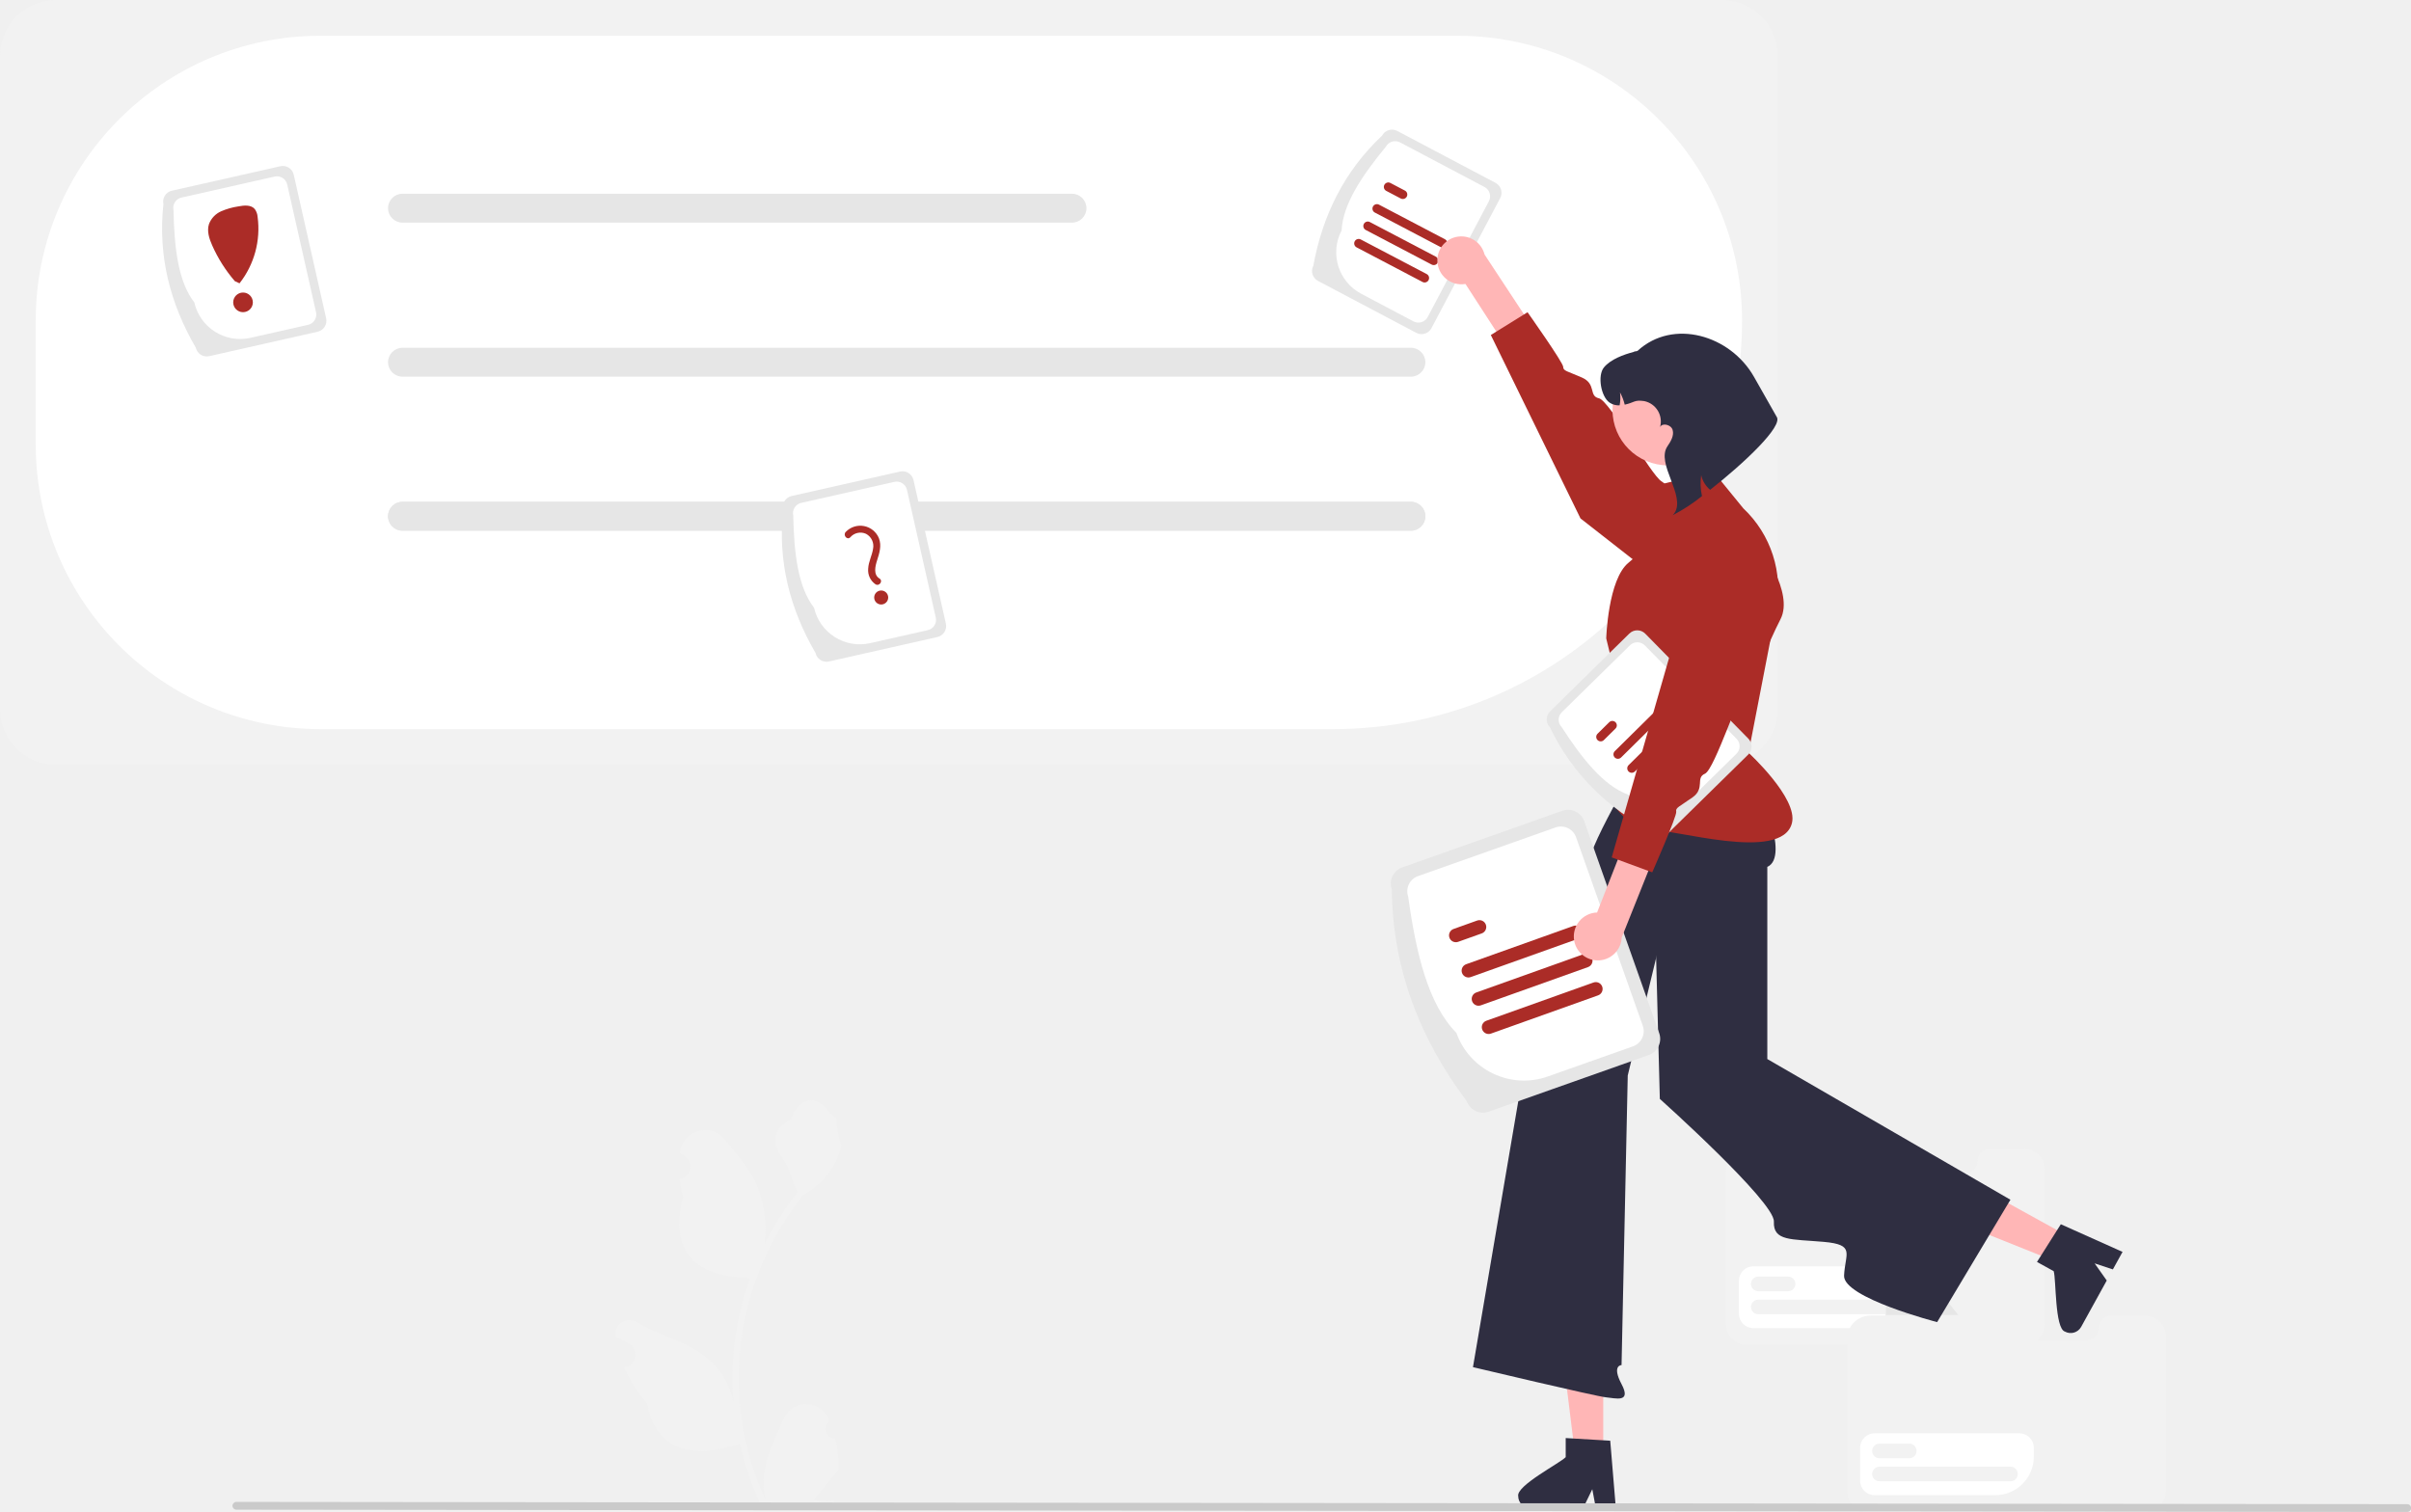
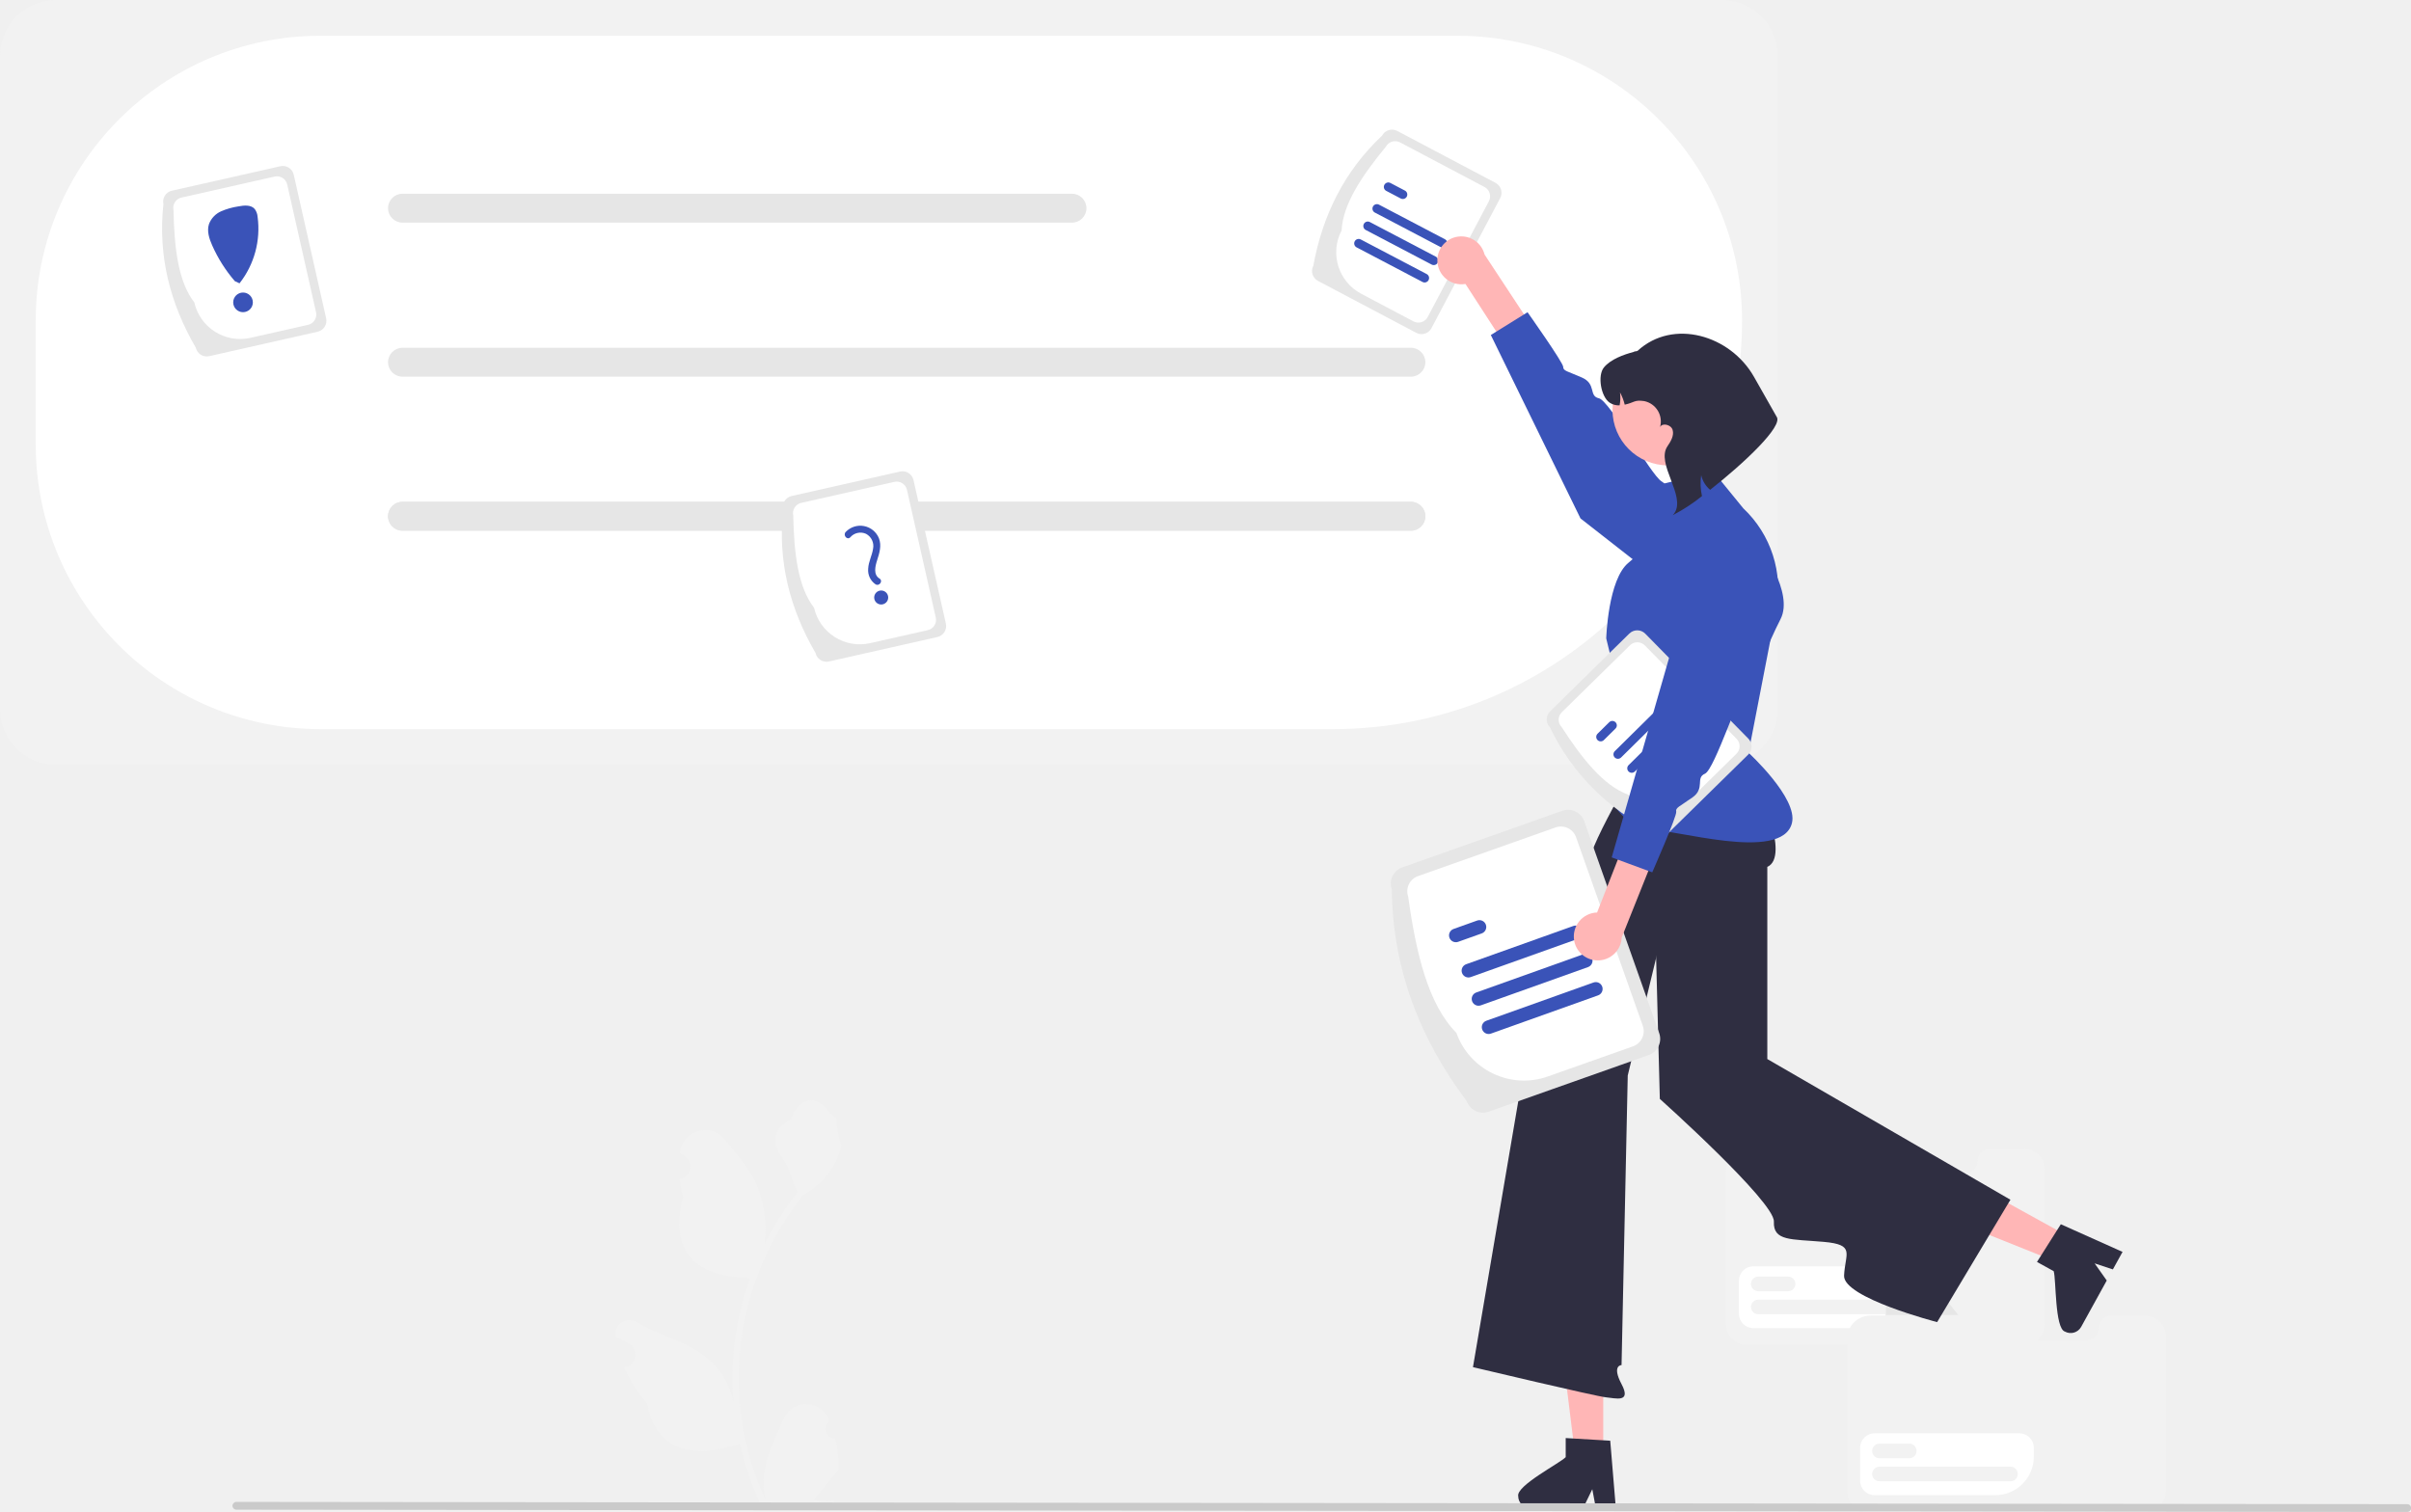
<svg xmlns="http://www.w3.org/2000/svg" data-name="Layer 1" width="736.078" height="461.657" viewBox="0 0 736.078 461.657">
  <path d="M486.922,658.335a2.807,2.807,0,0,1-2.035-4.866l.192-.765q-.038-.092-.076-.184a7.539,7.539,0,0,0-13.907.052c-2.275,5.478-5.17,10.966-5.883,16.758a22.304,22.304,0,0,0,.392,7.671A89.419,89.419,0,0,1,457.471,639.862a86.307,86.307,0,0,1,.535-9.628q.443-3.931,1.231-7.807a90.456,90.456,0,0,1,17.938-38.337,24.073,24.073,0,0,0,10.012-10.387,18.363,18.363,0,0,0,1.67-5.018c-.487.064-1.838-7.359-1.47-7.815-.679-1.031-1.895-1.543-2.637-2.549-3.689-5.002-8.773-4.129-11.426,2.669-5.669,2.861-5.724,7.606-2.245,12.169,2.213,2.903,2.517,6.832,4.459,9.94-.2.256-.408.503-.607.759a91.04,91.04,0,0,0-9.502,15.054,37.846,37.846,0,0,0-2.259-17.579c-2.163-5.217-6.216-9.611-9.786-14.122-4.288-5.418-13.08-3.053-13.836,3.814q-.011.1-.021.199.795.449,1.557.952a3.808,3.808,0,0,1-1.535,6.93l-.078.012a37.89,37.89,0,0,0,.999,5.665c-4.579,17.71,5.307,24.16,19.424,24.45.312.16.615.32.927.471a92.926,92.926,0,0,0-5.002,23.539,88.137,88.137,0,0,0,.064,14.231l-.024-.168a23.289,23.289,0,0,0-7.95-13.448c-6.118-5.026-14.762-6.877-21.363-10.916a4.371,4.371,0,0,0-6.694,4.252q.013.088.027.176a25.578,25.578,0,0,1,2.868,1.382q.795.449,1.557.952a3.808,3.808,0,0,1-1.535,6.93l-.078.012c-.056.008-.104.016-.16.024a37.923,37.923,0,0,0,6.975,10.923c2.863,15.46,15.162,16.927,28.318,12.425h.008a92.897,92.897,0,0,0,6.24,18.218h22.293c.08-.248.152-.503.224-.751a25.329,25.329,0,0,1-6.169-.367c1.654-2.03,3.308-4.075,4.962-6.105a1.384,1.384,0,0,0,.104-.12c.839-1.039,1.686-2.069,2.525-3.108l0-.001a37.101,37.101,0,0,0-1.087-9.451Z" transform="translate(-231.9609 -219.1716)" fill="#f2f2f2" />
  <path d="M757.623,452.7H249.053a17.112,17.112,0,0,1-17.092-17.092V236.264a17.112,17.112,0,0,1,17.092-17.092H757.623a17.112,17.112,0,0,1,17.092,17.092V435.608A17.112,17.112,0,0,1,757.623,452.7Z" transform="translate(-231.9609 -219.1716)" fill="#f2f2f2" />
  <path d="M639.013,441.799H329.781a87.014,87.014,0,0,1-86.916-86.916V316.998a87.015,87.015,0,0,1,86.916-86.917h347.118a87.015,87.015,0,0,1,86.916,86.917A124.943,124.943,0,0,1,639.013,441.799Z" transform="translate(-231.9609 -219.1716)" fill="#fff" />
  <path d="M559.244,287.147H354.837a4.408,4.408,0,1,1,0-8.816H559.244a4.408,4.408,0,0,1,0,8.816Z" transform="translate(-231.9609 -219.1716)" fill="#e6e6e6" />
  <path d="M662.718,334.178H354.837a4.408,4.408,0,1,1,0-8.816H662.718a4.408,4.408,0,0,1,0,8.816Z" transform="translate(-231.9609 -219.1716)" fill="#e6e6e6" />
  <path d="M662.718,381.209H354.837a4.408,4.408,0,1,1,0-8.816H662.718a4.408,4.408,0,0,1,0,8.816Z" transform="translate(-231.9609 -219.1716)" fill="#e6e6e6" />
  <path d="M662.718,381.209H354.837a4.408,4.408,0,1,1,0-8.816H662.718a4.408,4.408,0,0,1,0,8.816Z" transform="translate(-231.9609 -219.1716)" fill="#e6e6e6" />
  <path d="M632.917,300.312c2.819-15.362,9.407-28.812,20.99-39.729a3.434,3.434,0,0,1,4.635-1.431l30.004,15.852a3.434,3.434,0,0,1,1.431,4.635l-20.99,39.729a3.434,3.434,0,0,1-4.635,1.431l-30.004-15.852A3.434,3.434,0,0,1,632.917,300.312Z" transform="translate(-231.9609 -219.1716)" fill="#e6e6e6" />
  <path d="M641.559,289.528c.371-8.019,6.219-16.694,13.494-25.541a3.216,3.216,0,0,1,4.341-1.34l25.786,13.623a3.216,3.216,0,0,1,1.34,4.341l-18.678,35.353a3.216,3.216,0,0,1-4.341,1.34l-15.974-8.439A14.326,14.326,0,0,1,641.559,289.528Z" transform="translate(-231.9609 -219.1716)" fill="#fff" />
-   <path d="M671.838,294.644l-20.136-10.567a1.364,1.364,0,0,1,1.268-2.416l20.136,10.567a1.364,1.364,0,0,1-1.268,2.416Z" transform="translate(-231.9609 -219.1716)" fill="#ab2c27" />
-   <path d="M659.609,279.777l-4.43-2.325a1.364,1.364,0,1,1,1.268-2.416l4.43,2.325a1.364,1.364,0,0,1-1.268,2.416Z" transform="translate(-231.9609 -219.1716)" fill="#ab2c27" />
-   <path d="M666.263,305.267l-20.136-10.567a1.364,1.364,0,0,1,1.268-2.416l20.136,10.567a1.364,1.364,0,0,1-1.268,2.416Z" transform="translate(-231.9609 -219.1716)" fill="#ab2c27" />
-   <path d="M669.051,299.956l-20.136-10.567a1.364,1.364,0,1,1,1.268-2.416l20.136,10.567a1.364,1.364,0,0,1-1.268,2.416Z" transform="translate(-231.9609 -219.1716)" fill="#ab2c27" />
+   <path d="M671.838,294.644l-20.136-10.567a1.364,1.364,0,0,1,1.268-2.416l20.136,10.567a1.364,1.364,0,0,1-1.268,2.416Z" transform="translate(-231.9609 -219.1716)" fill="#3A53B8" />
+   <path d="M659.609,279.777l-4.43-2.325a1.364,1.364,0,1,1,1.268-2.416l4.43,2.325a1.364,1.364,0,0,1-1.268,2.416Z" transform="translate(-231.9609 -219.1716)" fill="#3A53B8" />
+   <path d="M666.263,305.267l-20.136-10.567a1.364,1.364,0,0,1,1.268-2.416l20.136,10.567a1.364,1.364,0,0,1-1.268,2.416Z" transform="translate(-231.9609 -219.1716)" fill="#3A53B8" />
+   <path d="M669.051,299.956l-20.136-10.567a1.364,1.364,0,1,1,1.268-2.416l20.136,10.567a1.364,1.364,0,0,1-1.268,2.416Z" transform="translate(-231.9609 -219.1716)" fill="#3A53B8" />
  <path d="M849.883,569.915H839.467a3.75,3.75,0,0,0-3.75,3.75h0a3.75,3.75,0,0,1-3.75,3.75H797.243a3.75,3.75,0,0,1-3.75-3.75l-.687-3.802.045.051-.045-.051-6.294-8.024a2.184,2.184,0,0,0-1.749-.85H772.96a2.225,2.225,0,0,0-2.223,2.223l-.244,6.651h-4.462a7.137,7.137,0,0,0-7.137,7.137v46.484a6.334,6.334,0,0,0,6.334,6.334h84.655a6.34,6.34,0,0,0,6.332-6.334V576.247A6.332,6.332,0,0,0,849.883,569.915Z" transform="translate(-231.9609 -219.1716)" fill="#f2f2f2" />
  <path d="M792.81,569.692H770.737v-6.651a2.225,2.225,0,0,1,2.223-2.223h11.804a2.184,2.184,0,0,1,1.749.85Z" transform="translate(-231.9609 -219.1716)" fill="#e6e6e6" />
  <path d="M804.112,624.704H767.255a4.405,4.405,0,0,1-4.401-4.401v-10.08a4.405,4.405,0,0,1,4.401-4.401H811.492a4.405,4.405,0,0,1,4.401,4.401v2.7A11.794,11.794,0,0,1,804.112,624.704Z" transform="translate(-231.9609 -219.1716)" fill="#fff" />
  <path d="M777.865,613.426h-9.097a2.231,2.231,0,1,1,0-4.463h9.097a2.231,2.231,0,1,1,0,4.463Z" transform="translate(-231.9609 -219.1716)" fill="#f2f2f2" />
  <path d="M808.76,620.463H768.768a2.231,2.231,0,1,1,0-4.463h39.993a2.231,2.231,0,1,1,0,4.463Z" transform="translate(-231.9609 -219.1716)" fill="#f2f2f2" />
  <path d="M886.883,620.915H876.467a3.75,3.75,0,0,0-3.75,3.75h0a3.75,3.75,0,0,1-3.75,3.75H834.243a3.75,3.75,0,0,1-3.75-3.75l-.687-3.802.045.051-.045-.051-6.294-8.024a2.184,2.184,0,0,0-1.749-.85H809.96a2.225,2.225,0,0,0-2.223,2.223l-.244,6.651h-4.462a7.137,7.137,0,0,0-7.137,7.137v46.484a6.334,6.334,0,0,0,6.334,6.334h84.655a6.34,6.34,0,0,0,6.332-6.334V627.247A6.332,6.332,0,0,0,886.883,620.915Z" transform="translate(-231.9609 -219.1716)" fill="#f2f2f2" />
  <path d="M829.81,620.692H807.737v-6.651a2.225,2.225,0,0,1,2.223-2.223h11.804a2.184,2.184,0,0,1,1.749.85Z" transform="translate(-231.9609 -219.1716)" fill="#e6e6e6" />
  <path d="M841.112,675.704H804.255a4.405,4.405,0,0,1-4.401-4.401v-10.08a4.405,4.405,0,0,1,4.401-4.401H848.492a4.405,4.405,0,0,1,4.401,4.401v2.7A11.794,11.794,0,0,1,841.112,675.704Z" transform="translate(-231.9609 -219.1716)" fill="#fff" />
  <path d="M814.865,664.426h-9.097a2.231,2.231,0,1,1,0-4.463h9.097a2.231,2.231,0,1,1,0,4.463Z" transform="translate(-231.9609 -219.1716)" fill="#f2f2f2" />
  <path d="M845.76,671.463H805.768a2.231,2.231,0,1,1,0-4.463h39.993a2.231,2.231,0,1,1,0,4.463Z" transform="translate(-231.9609 -219.1716)" fill="#f2f2f2" />
  <polygon points="489.468 444.144 480.868 444.143 476.777 410.972 489.47 410.972 489.468 444.144" fill="#ffb6b6" />
  <path d="M695.472,676.004a3.658,3.658,0,0,0,3.635,3.642h16.189l.502-1.04,2.29-4.725.887,4.725.196,1.04H725.277l-.087-1.047-1.628-19.526-2.13-.131-9.203-.545-2.261-.138v5.83C708.252,665.914,694.788,672.813,695.472,676.004Z" transform="translate(-231.9609 -219.1716)" fill="#2f2e41" />
  <polygon points="631.857 377.722 627.7 385.251 596.682 372.802 602.817 361.69 631.857 377.722" fill="#ffb6b6" />
  <path d="M862.382,625.751a3.658,3.658,0,0,0,4.945-1.422l7.824-14.173-.668-.942-3.03-4.288,4.565,1.507,1.005.331,2.951-5.346-.959-.43L861.134,592.977l-1.144,1.802-4.925,7.794-1.214,1.913,5.104,2.818C859.725,609.686,859.258,624.807,862.382,625.751Z" transform="translate(-231.9609 -219.1716)" fill="#2f2e41" />
  <path d="M735.819,444.687,768.314,458.484s10.396,22.195,3.207,25.375v58.677l74.222,42.955-22.372,37.369s-28.716-7.417-28.416-14.189,3.61-9.45-6.249-10.32-15.445-.144-15.177-6.187-34.822-37.464-34.822-37.464Z" transform="translate(-231.9609 -219.1716)" fill="#2f2e41" />
  <path d="M743.604,455.952l-8.239-9.257s-18.505,30.386-18.436,36.627-15.708,38.428-15.708,38.428L681.656,636.611s37.735,8.97,40.64,9.218,7.805,1.779,4.724-4.035,0-5.814,0-5.814l1.893-88.434,14.689-60.824Z" transform="translate(-231.9609 -219.1716)" fill="#2f2e41" />
-   <path d="M739.283,366.974l15.778-3.787,9.124,11.191,0,0a33.871,33.871,0,0,1,10.043,31.117l-8.438,43.522s15.146,13.884,13.253,21.457c-3.071,12.283-36.937,1.436-42.766,2.296s-13.402-8.572-14.664-13.954,3.886-18.299,5.68-18.004-4.949-26.72-4.949-26.72.532-18.088,6.843-23.137a34.934,34.934,0,0,0,9.238-11.569Z" transform="translate(-231.9609 -219.1716)" fill="#ab2c27" />
+   <path d="M739.283,366.974l15.778-3.787,9.124,11.191,0,0a33.871,33.871,0,0,1,10.043,31.117l-8.438,43.522s15.146,13.884,13.253,21.457c-3.071,12.283-36.937,1.436-42.766,2.296s-13.402-8.572-14.664-13.954,3.886-18.299,5.68-18.004-4.949-26.72-4.949-26.72.532-18.088,6.843-23.137a34.934,34.934,0,0,0,9.238-11.569Z" transform="translate(-231.9609 -219.1716)" fill="#3A53B8" />
  <path d="M670.783,298.738a7.326,7.326,0,0,0,8.579,7.134l19.86,30.642,9.826-3.409L685.194,296.883a7.316,7.316,0,0,0-14.411,1.855Z" transform="translate(-231.9609 -219.1716)" fill="#ffb6b6" />
-   <path d="M750.424,405.56s7.479-16.014,1.791-23.131-9.846-14.353-13.03-16.313S723.314,341.463,720.116,340.785s-.713-4.357-5.178-6.331-5.747-1.989-5.733-3.271-10.888-16.677-10.888-16.677l-11.207,6.957L714.487,377.468Z" transform="translate(-231.9609 -219.1716)" fill="#ab2c27" />
+   <path d="M750.424,405.56s7.479-16.014,1.791-23.131-9.846-14.353-13.03-16.313S723.314,341.463,720.116,340.785s-.713-4.357-5.178-6.331-5.747-1.989-5.733-3.271-10.888-16.677-10.888-16.677l-11.207,6.957L714.487,377.468Z" transform="translate(-231.9609 -219.1716)" fill="#3A53B8" />
  <path d="M679.767,555.418c-14.337-19.07-22.624-40.396-22.896-64.709a5.246,5.246,0,0,1,3.192-6.688l48.869-17.291a5.246,5.246,0,0,1,6.688,3.192l22.896,64.709a5.246,5.246,0,0,1-3.192,6.688L686.455,558.61A5.246,5.246,0,0,1,679.767,555.418Z" transform="translate(-231.9609 -219.1716)" fill="#e6e6e6" />
  <path d="M676.601,534.547c-8.623-8.719-12.314-24.269-14.719-41.601a4.913,4.913,0,0,1,2.989-6.263l41.999-14.86a4.913,4.913,0,0,1,6.264,2.989l20.374,57.582a4.913,4.913,0,0,1-2.99,6.263l-26.018,9.206A21.884,21.884,0,0,1,676.601,534.547Z" transform="translate(-231.9609 -219.1716)" fill="#fff" />
-   <path d="M713.696,505.832l-32.716,11.678a2.084,2.084,0,0,1-1.401-3.926l32.716-11.678a2.084,2.084,0,1,1,1.401,3.926Z" transform="translate(-231.9609 -219.1716)" fill="#ab2c27" />
-   <path d="M684.334,504.175l-7.198,2.569a2.084,2.084,0,0,1-1.401-3.926l7.198-2.569a2.084,2.084,0,0,1,1.401,3.926Z" transform="translate(-231.9609 -219.1716)" fill="#ab2c27" />
-   <path d="M719.856,523.091l-32.716,11.678a2.084,2.084,0,1,1-1.401-3.926l32.716-11.678a2.084,2.084,0,1,1,1.401,3.926Z" transform="translate(-231.9609 -219.1716)" fill="#ab2c27" />
-   <path d="M716.776,514.461l-32.716,11.678a2.084,2.084,0,1,1-1.401-3.926l32.716-11.678a2.084,2.084,0,0,1,1.401,3.926Z" transform="translate(-231.9609 -219.1716)" fill="#ab2c27" />
+   <path d="M713.696,505.832l-32.716,11.678a2.084,2.084,0,0,1-1.401-3.926l32.716-11.678a2.084,2.084,0,1,1,1.401,3.926Z" transform="translate(-231.9609 -219.1716)" fill="#3A53B8" />
+   <path d="M684.334,504.175l-7.198,2.569a2.084,2.084,0,0,1-1.401-3.926l7.198-2.569a2.084,2.084,0,0,1,1.401,3.926Z" transform="translate(-231.9609 -219.1716)" fill="#3A53B8" />
+   <path d="M719.856,523.091l-32.716,11.678a2.084,2.084,0,1,1-1.401-3.926l32.716-11.678a2.084,2.084,0,1,1,1.401,3.926Z" transform="translate(-231.9609 -219.1716)" fill="#3A53B8" />
+   <path d="M716.776,514.461l-32.716,11.678a2.084,2.084,0,1,1-1.401-3.926l32.716-11.678a2.084,2.084,0,0,1,1.401,3.926Z" transform="translate(-231.9609 -219.1716)" fill="#3A53B8" />
  <circle cx="509.235" cy="125.157" r="16.939" fill="#ffb6b6" />
  <path d="M723.384,342.118a4.918,4.918,0,0,0,3.051.815,12.398,12.398,0,0,0,.118-3.934,15.11,15.11,0,0,1,1.437,3.732c3.012-.658,2.879-1.554,5.983-1.085a6.35,6.35,0,0,1,4.797,7.955c.658-1.44,3.389-.785,3.85.862.48,1.734-.577,3.486-1.589,4.974-3.615,5.319,5.734,15.124,2.119,20.443l-.503.601a54.065,54.065,0,0,0,8.927-5.831,17.475,17.475,0,0,1-.243-6.403,8.167,8.167,0,0,0,2.734,4.486c10.228-8.02,22.531-19.566,20.269-22.368l-6.885-12.136c-7.236-12.748-24.686-17.869-35.498-7.97-.283.264-.923.089-1.208.367-3.106.805-7.082,2.263-9.112,4.746C719.609,333.859,720.729,340.326,723.384,342.118Z" transform="translate(-231.9609 -219.1716)" fill="#2f2e41" />
  <path d="M736.636,473.297c-13.782-7.348-24.597-17.708-31.484-32.058a3.434,3.434,0,0,1,.044-4.851l24.211-23.777a3.434,3.434,0,0,1,4.851.044l31.484,32.058a3.434,3.434,0,0,1-.044,4.851l-24.211,23.777A3.434,3.434,0,0,1,736.636,473.297Z" transform="translate(-231.9609 -219.1716)" fill="#e6e6e6" />
  <path d="M728.984,461.791c-7.528-2.787-14.019-10.992-20.241-20.61a3.216,3.216,0,0,1,.041-4.543l20.807-20.435a3.216,3.216,0,0,1,4.543.041L762.151,444.771a3.216,3.216,0,0,1-.041,4.543l-12.89,12.659A14.326,14.326,0,0,1,728.984,461.791Z" transform="translate(-231.9609 -219.1716)" fill="#fff" />
-   <path d="M743.049,434.493,726.869,450.471a1.364,1.364,0,1,1-1.917-1.942l16.18-15.979a1.364,1.364,0,1,1,1.917,1.942Z" transform="translate(-231.9609 -219.1716)" fill="#ab2c27" />
-   <path d="M725.171,441.632l-3.56,3.515a1.364,1.364,0,0,1-1.917-1.942l3.56-3.515a1.364,1.364,0,1,1,1.917,1.942Z" transform="translate(-231.9609 -219.1716)" fill="#ab2c27" />
-   <path d="M751.478,443.028l-16.18,15.979a1.364,1.364,0,1,1-1.917-1.942l16.18-15.979a1.364,1.364,0,1,1,1.917,1.942Z" transform="translate(-231.9609 -219.1716)" fill="#ab2c27" />
-   <path d="M747.264,438.76,731.084,454.739a1.364,1.364,0,1,1-1.917-1.942l16.18-15.979a1.364,1.364,0,0,1,1.917,1.942Z" transform="translate(-231.9609 -219.1716)" fill="#ab2c27" />
+   <path d="M743.049,434.493,726.869,450.471a1.364,1.364,0,1,1-1.917-1.942l16.18-15.979a1.364,1.364,0,1,1,1.917,1.942Z" transform="translate(-231.9609 -219.1716)" fill="#3A53B8" />
+   <path d="M725.171,441.632l-3.56,3.515a1.364,1.364,0,0,1-1.917-1.942l3.56-3.515a1.364,1.364,0,1,1,1.917,1.942Z" transform="translate(-231.9609 -219.1716)" fill="#3A53B8" />
+   <path d="M751.478,443.028l-16.18,15.979a1.364,1.364,0,1,1-1.917-1.942l16.18-15.979a1.364,1.364,0,1,1,1.917,1.942Z" transform="translate(-231.9609 -219.1716)" fill="#3A53B8" />
+   <path d="M747.264,438.76,731.084,454.739a1.364,1.364,0,1,1-1.917-1.942l16.18-15.979a1.364,1.364,0,0,1,1.917,1.942Z" transform="translate(-231.9609 -219.1716)" fill="#3A53B8" />
  <path d="M712.578,506.5a7.326,7.326,0,0,1,6.974-8.709l13.312-34.002,10.31,1.37-16.106,40.27a7.316,7.316,0,0,1-14.49,1.073Z" transform="translate(-231.9609 -219.1716)" fill="#ffb6b6" />
-   <path d="M769.18,385.877s10.538,14.189,6.393,22.302-6.768,16.036-9.494,18.594-10.605,27.336-13.602,28.641.175,4.411-3.804,7.241-5.232,3.101-4.96,4.354-7.323,18.521-7.323,18.521l-12.374-4.568,26.351-91.658Z" transform="translate(-231.9609 -219.1716)" fill="#ab2c27" />
+   <path d="M769.18,385.877s10.538,14.189,6.393,22.302-6.768,16.036-9.494,18.594-10.605,27.336-13.602,28.641.175,4.411-3.804,7.241-5.232,3.101-4.96,4.354-7.323,18.521-7.323,18.521l-12.374-4.568,26.351-91.658Z" transform="translate(-231.9609 -219.1716)" fill="#3A53B8" />
  <path d="M966.848,680.828l-662.75-.693a1.191,1.191,0,0,1,0-2.381l662.75.693a1.191,1.191,0,1,1,0,2.381Z" transform="translate(-231.9609 -219.1716)" fill="#cacaca" />
  <path d="M480.944,418.553c-7.848-13.503-11.589-28.006-9.889-43.831a3.434,3.434,0,0,1,2.591-4.101l33.102-7.468a3.434,3.434,0,0,1,4.101,2.591l9.889,43.831a3.434,3.434,0,0,1-2.591,4.101l-33.102,7.468A3.434,3.434,0,0,1,480.944,418.553Z" transform="translate(-231.9609 -219.1716)" fill="#e6e6e6" />
  <path d="M480.496,404.741c-4.932-6.333-6.132-16.727-6.357-28.179a3.216,3.216,0,0,1,2.427-3.841l28.449-6.418a3.216,3.216,0,0,1,3.841,2.427l8.799,39.004a3.216,3.216,0,0,1-2.427,3.841l-17.623,3.976A14.326,14.326,0,0,1,480.496,404.741Z" transform="translate(-231.9609 -219.1716)" fill="#fff" />
-   <path d="M491.562,383.212a4.099,4.099,0,0,1,4.796-1.046,4.21,4.21,0,0,1,2.147,4.577c-.312,2.063-1.39,3.941-1.487,6.053a5.202,5.202,0,0,0,2.242,4.786c1.175.714,2.384-1.053,1.203-1.77-1.942-1.18-1.29-3.773-.726-5.542.703-2.209,1.436-4.46.566-6.736a6.146,6.146,0,0,0-10.148-1.936c-.927.999.469,2.625,1.407,1.613Z" transform="translate(-231.9609 -219.1716)" fill="#ab2c27" />
-   <circle cx="269.029" cy="182.439" r="2.14" fill="#ab2c27" />
+   <path d="M491.562,383.212a4.099,4.099,0,0,1,4.796-1.046,4.21,4.21,0,0,1,2.147,4.577c-.312,2.063-1.39,3.941-1.487,6.053a5.202,5.202,0,0,0,2.242,4.786c1.175.714,2.384-1.053,1.203-1.77-1.942-1.18-1.29-3.773-.726-5.542.703-2.209,1.436-4.46.566-6.736a6.146,6.146,0,0,0-10.148-1.936c-.927.999.469,2.625,1.407,1.613Z" transform="translate(-231.9609 -219.1716)" fill="#3A53B8" />
+   <circle cx="269.029" cy="182.439" r="2.14" fill="#3A53B8" />
  <path d="M291.737,325.331c-7.848-13.503-11.589-28.006-9.889-43.831a3.434,3.434,0,0,1,2.591-4.101l33.102-7.468a3.434,3.434,0,0,1,4.101,2.591l9.889,43.831a3.434,3.434,0,0,1-2.591,4.101L295.838,327.922A3.434,3.434,0,0,1,291.737,325.331Z" transform="translate(-231.9609 -219.1716)" fill="#e6e6e6" />
  <path d="M291.289,311.519c-4.932-6.333-6.132-16.727-6.357-28.179a3.216,3.216,0,0,1,2.427-3.841l28.449-6.418a3.216,3.216,0,0,1,3.841,2.427l8.799,39.004a3.216,3.216,0,0,1-2.427,3.841l-17.623,3.976A14.326,14.326,0,0,1,291.289,311.519Z" transform="translate(-231.9609 -219.1716)" fill="#fff" />
-   <circle cx="74.197" cy="92.32" r="3" fill="#ab2c27" />
-   <path d="M309.743,282.999c-1.155-1.354-3.267-1.139-5.015-.806a20.659,20.659,0,0,0-5.272,1.501,6.958,6.958,0,0,0-3.689,3.877c-.698,2.141.062,4.468.974,6.527a44.039,44.039,0,0,0,6.917,10.921l1.43.662a27.011,27.011,0,0,0,5.528-20.239A4.669,4.669,0,0,0,309.743,282.999Z" transform="translate(-231.9609 -219.1716)" fill="#ab2c27" />
+   <circle cx="74.197" cy="92.32" r="3" fill="#3A53B8" />
+   <path d="M309.743,282.999c-1.155-1.354-3.267-1.139-5.015-.806a20.659,20.659,0,0,0-5.272,1.501,6.958,6.958,0,0,0-3.689,3.877c-.698,2.141.062,4.468.974,6.527a44.039,44.039,0,0,0,6.917,10.921l1.43.662a27.011,27.011,0,0,0,5.528-20.239A4.669,4.669,0,0,0,309.743,282.999Z" transform="translate(-231.9609 -219.1716)" fill="#3A53B8" />
</svg>
